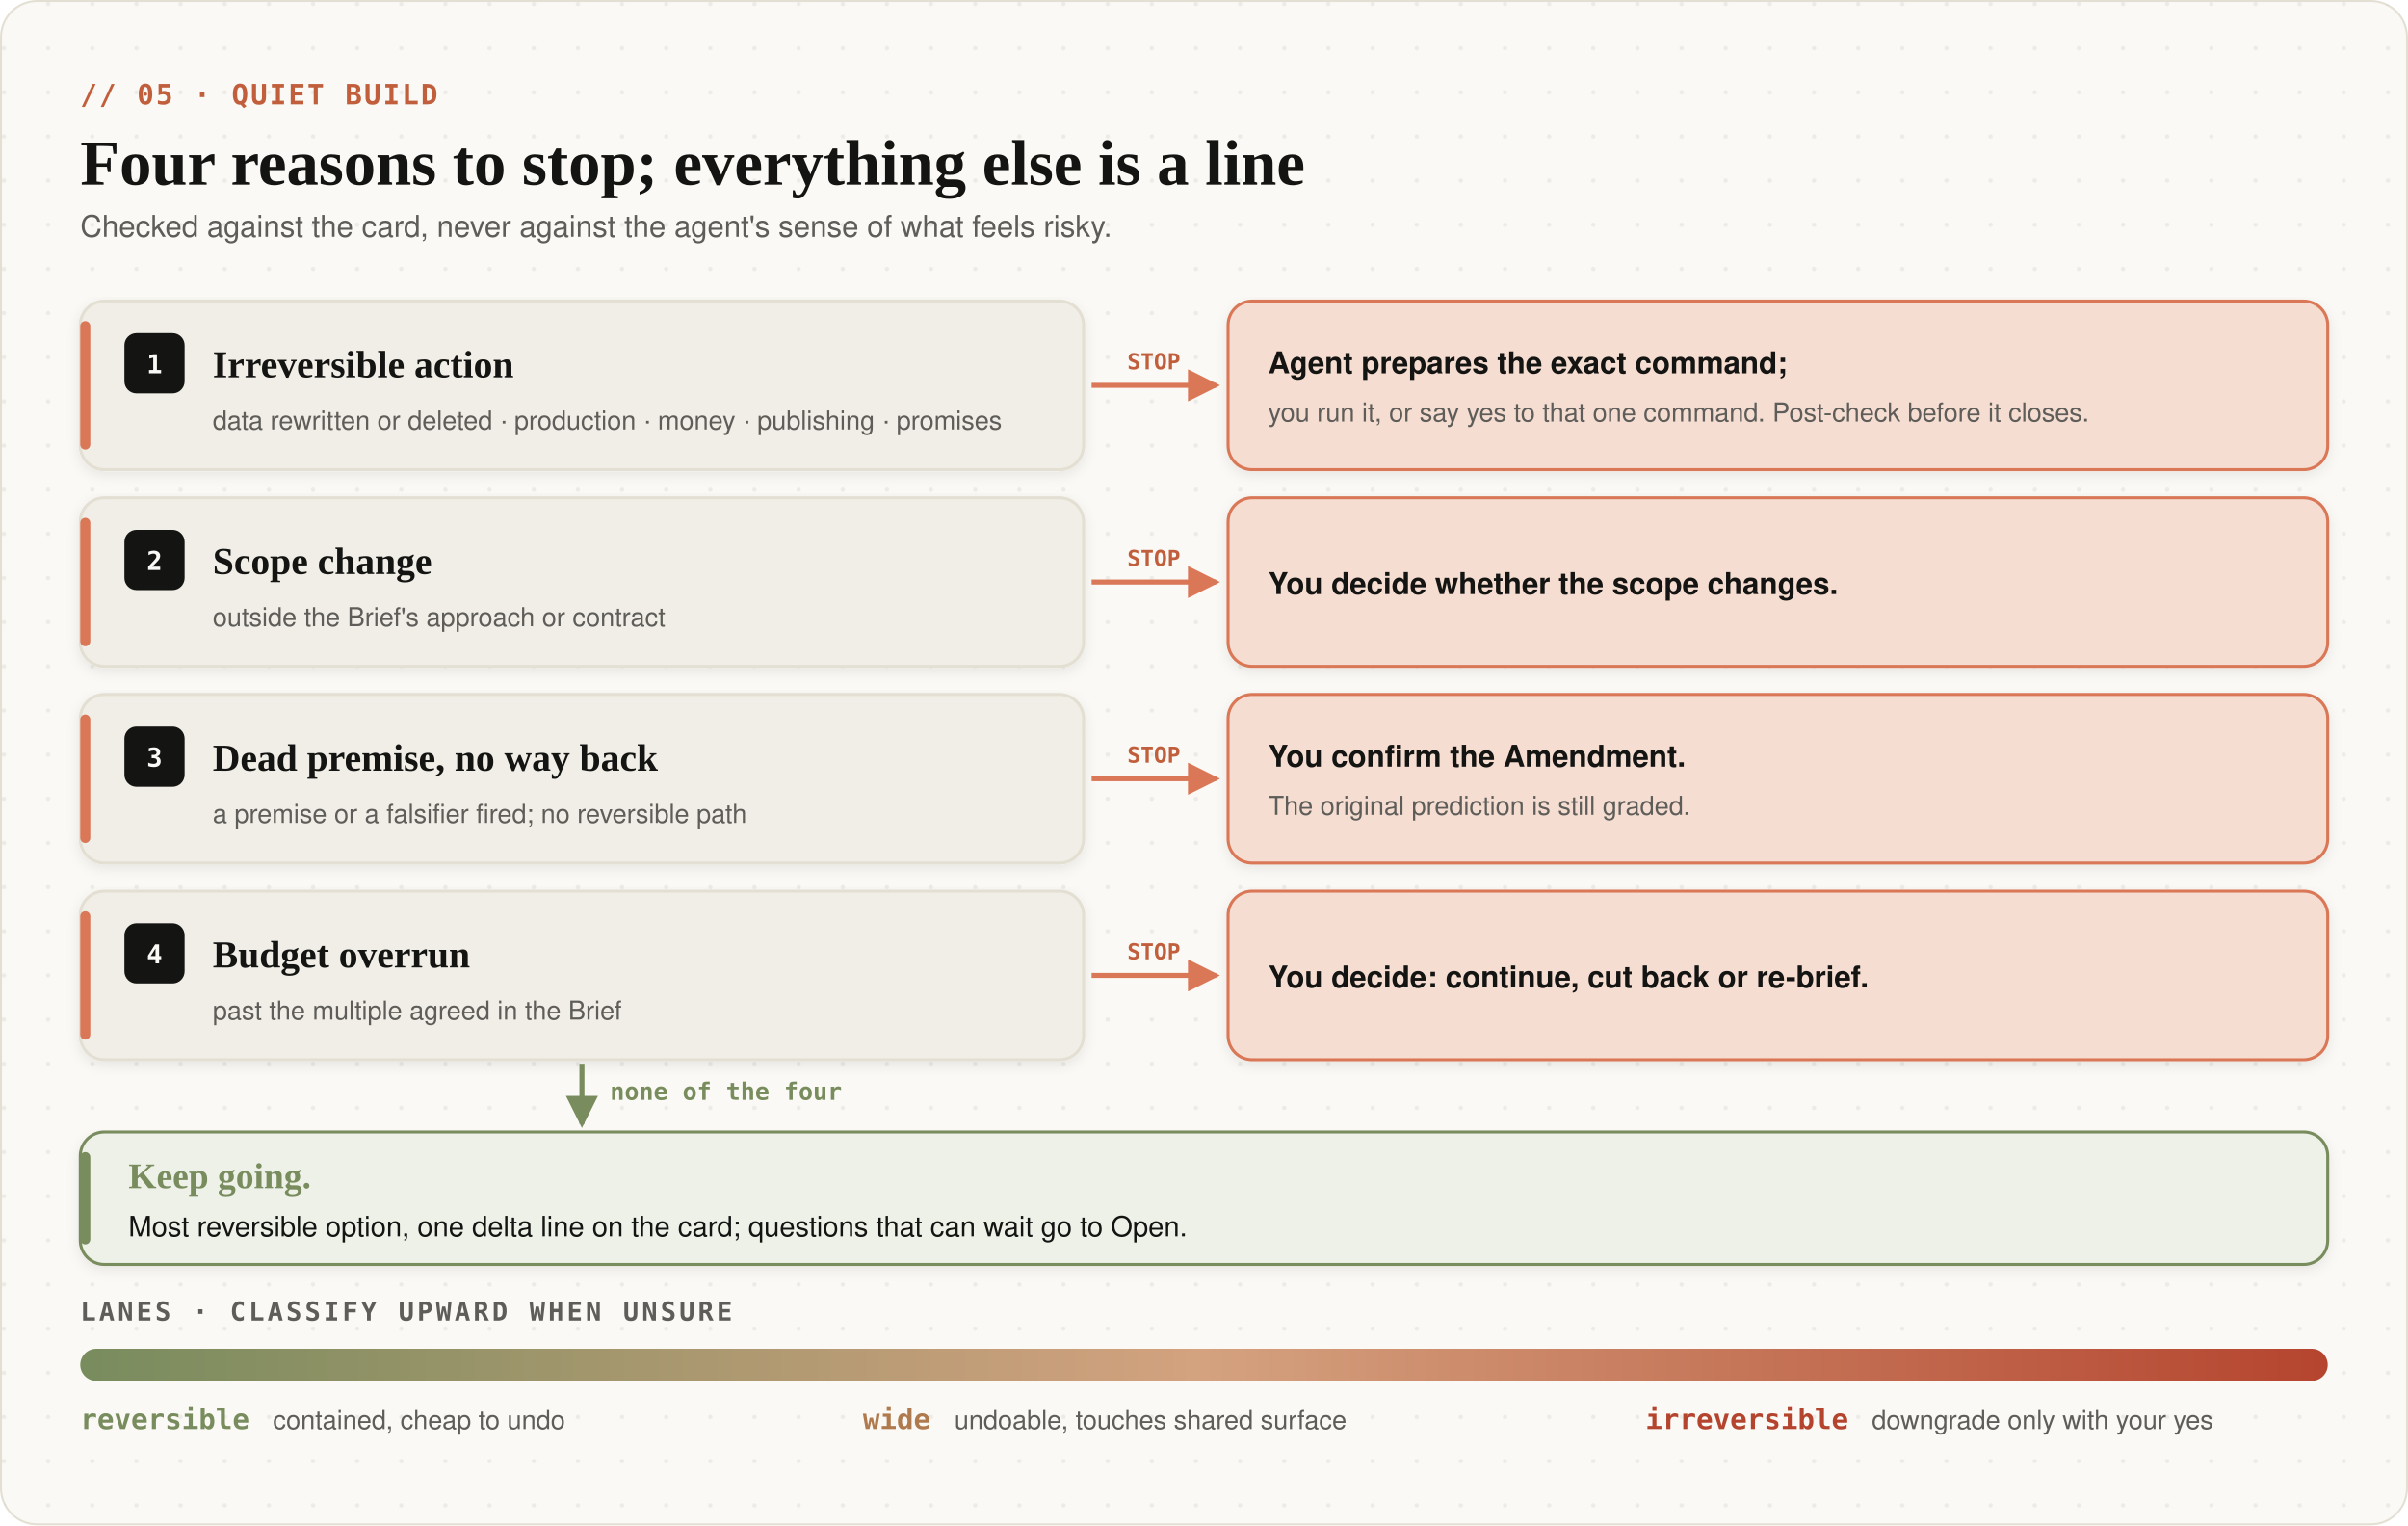
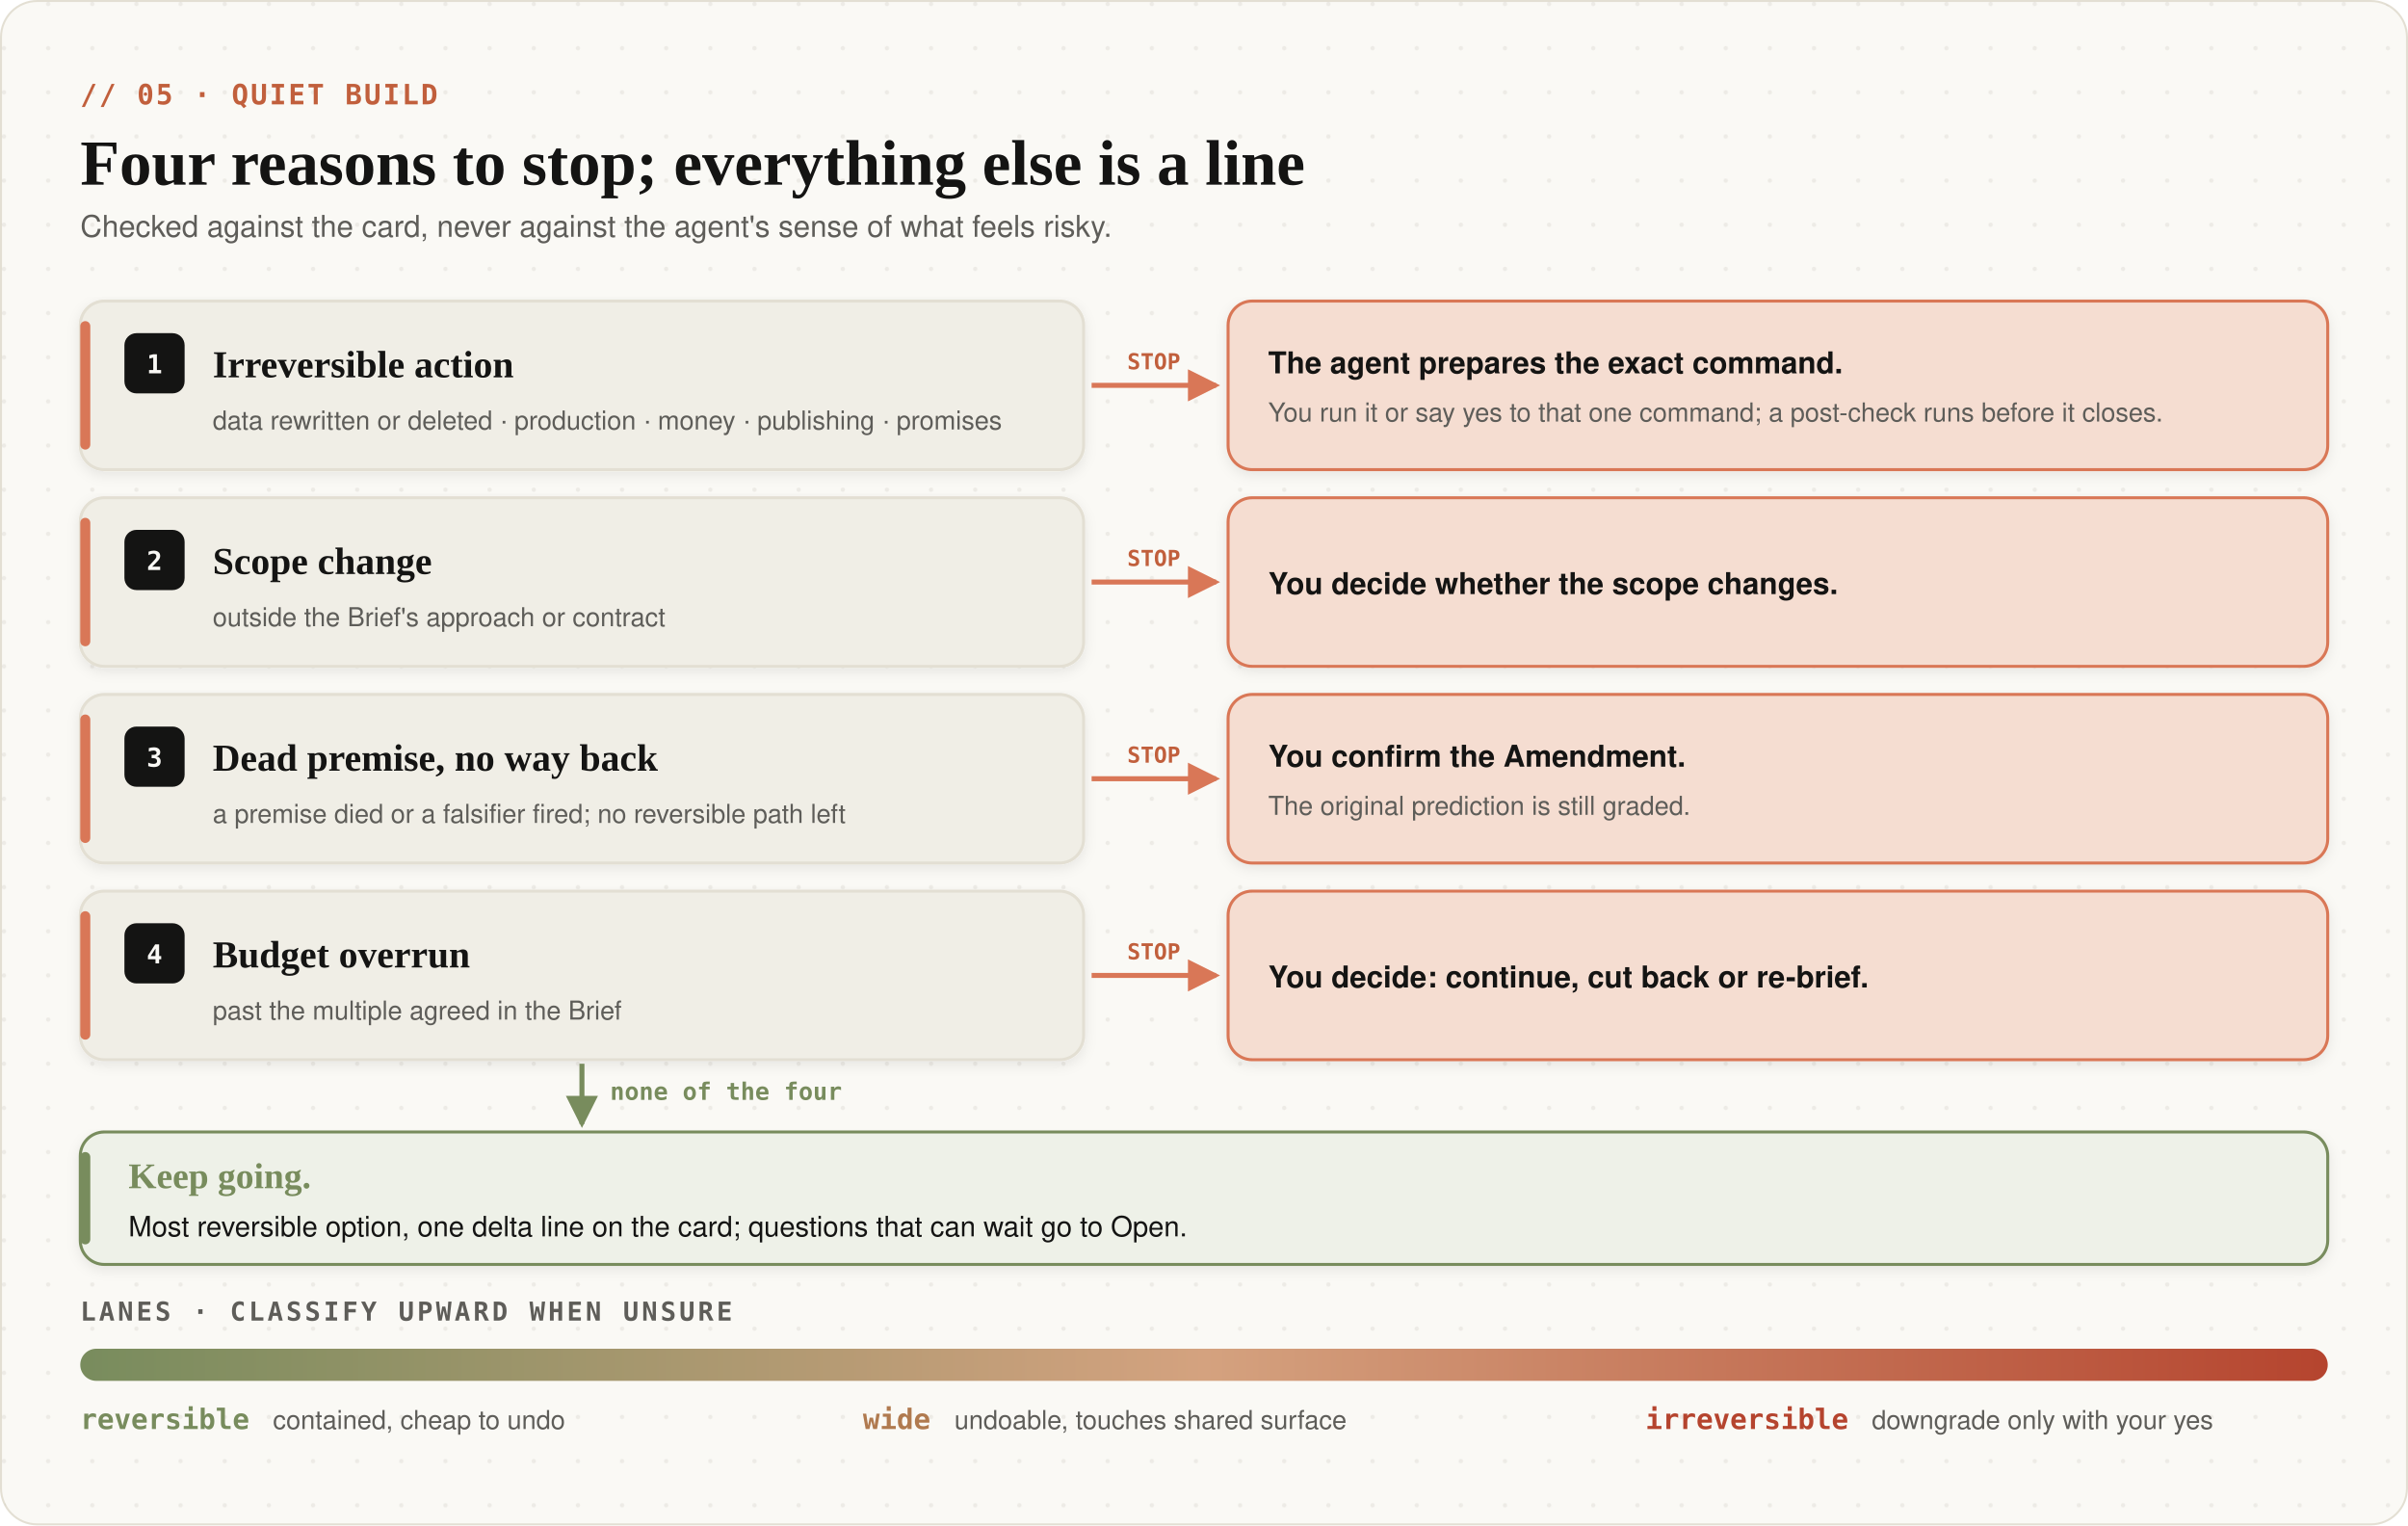
<svg xmlns="http://www.w3.org/2000/svg" width="1200" height="760" viewBox="0 0 1200 760" role="img" aria-labelledby="t d">
  <defs>
    <marker id="ah" viewBox="0 0 10 10" refX="8" refY="5" markerWidth="8" markerHeight="8" orient="auto-start-reverse">
      <path d="M1 1L9 5L1 9z" fill="#D97757" />
    </marker>
    <marker id="ahc" viewBox="0 0 10 10" refX="8" refY="5" markerWidth="7" markerHeight="7" orient="auto-start-reverse">
      <path d="M1 1L9 5L1 9z" fill="#B1ADA1" />
    </marker>
    <marker id="ahg" viewBox="0 0 10 10" refX="8" refY="5" markerWidth="8" markerHeight="8" orient="auto-start-reverse">
      <path d="M1 1L9 5L1 9z" fill="#788C5D" />
    </marker>
    <filter id="sh" x="-5%" y="-5%" width="110%" height="120%">
      <feDropShadow dx="0" dy="2" stdDeviation="3" flood-color="#141413" flood-opacity="0.08" />
    </filter>
    <pattern id="dots" width="22" height="22" patternUnits="userSpaceOnUse">
      <circle cx="2" cy="2" r="1.1" fill="#B1ADA1" opacity="0.35" />
    </pattern>
    <linearGradient id="spec" x1="0" x2="1">
      <stop offset="0" stop-color="#788C5D" />
      <stop offset="0.5" stop-color="#D4A27F" />
      <stop offset="1" stop-color="#B5442E" />
    </linearGradient>
  </defs>
  <rect x="0.5" y="0.5" width="1199" height="759" rx="18" fill="#FAF9F5" stroke="#E3DFD3" />
  <rect x="0.5" y="0.5" width="1199" height="759" rx="18" fill="url(#dots)" opacity="0.5" />
  <text x="40" y="52" font-family="ui-monospace, SFMono-Regular, Menlo, Consolas, monospace" font-size="14" fill="#C15F3C" font-weight="700" letter-spacing="1">// 05 · QUIET BUILD</text>
  <text x="40" y="92" font-family="Georgia, 'Times New Roman', serif" font-size="32" fill="#141413" font-weight="700">Four reasons to stop; everything else is a line</text>
  <text x="40" y="118" font-family="-apple-system, 'Segoe UI', Helvetica, Arial, sans-serif" font-size="15" fill="#5E5D59">Checked against the card, never against the agent's sense of what feels risky.</text>
  <rect x="40" y="150" width="500" height="84" rx="12" fill="#F0EEE6" stroke="#E3DFD3" stroke-width="1.5" filter="url(#sh)" />
  <rect x="40" y="160" width="5" height="64" rx="2.5" fill="#D97757" />
  <rect x="62" y="166" width="30" height="30" rx="6" fill="#141413" />
  <text x="77.0" y="186.0" font-family="ui-monospace, SFMono-Regular, Menlo, Consolas, monospace" font-size="13" fill="#FAF9F5" font-weight="700" text-anchor="middle">1</text>
  <text x="106" y="188" font-family="Georgia, 'Times New Roman', serif" font-size="19" fill="#141413" font-weight="700">Irreversible action</text>
  <text x="106" y="214" font-family="-apple-system, 'Segoe UI', Helvetica, Arial, sans-serif" font-size="13" fill="#5E5D59">data rewritten or deleted · production · money · publishing · promises</text>
  <path d="M544 192L606 192" stroke="#D97757" stroke-width="2.5" fill="none" marker-end="url(#ah)" />
  <text x="575" y="184" font-family="ui-monospace, SFMono-Regular, Menlo, Consolas, monospace" font-size="11" fill="#C15F3C" font-weight="700" text-anchor="middle">STOP</text>
  <rect x="612" y="150" width="548" height="84" rx="12" fill="#F5DDD1" stroke="#D97757" stroke-width="1.5" filter="url(#sh)" />
-   <text x="632" y="186" font-family="-apple-system, 'Segoe UI', Helvetica, Arial, sans-serif" font-size="15" fill="#141413" font-weight="700">Agent prepares the exact command;</text>
-   <text x="632" y="210" font-family="-apple-system, 'Segoe UI', Helvetica, Arial, sans-serif" font-size="13" fill="#5E5D59">you run it, or say yes to that one command. Post-check before it closes.</text>
+   <text x="632" y="186" font-family="-apple-system, 'Segoe UI', Helvetica, Arial, sans-serif" font-size="15" fill="#141413" font-weight="700">The agent prepares the exact command.</text>
+   <text x="632" y="210" font-family="-apple-system, 'Segoe UI', Helvetica, Arial, sans-serif" font-size="13" fill="#5E5D59">You run it or say yes to that one command; a post-check runs before it closes.</text>
  <rect x="40" y="248" width="500" height="84" rx="12" fill="#F0EEE6" stroke="#E3DFD3" stroke-width="1.5" filter="url(#sh)" />
  <rect x="40" y="258" width="5" height="64" rx="2.5" fill="#D97757" />
  <rect x="62" y="264" width="30" height="30" rx="6" fill="#141413" />
  <text x="77.0" y="284.0" font-family="ui-monospace, SFMono-Regular, Menlo, Consolas, monospace" font-size="13" fill="#FAF9F5" font-weight="700" text-anchor="middle">2</text>
  <text x="106" y="286" font-family="Georgia, 'Times New Roman', serif" font-size="19" fill="#141413" font-weight="700">Scope change</text>
  <text x="106" y="312" font-family="-apple-system, 'Segoe UI', Helvetica, Arial, sans-serif" font-size="13" fill="#5E5D59">outside the Brief's approach or contract</text>
  <path d="M544 290L606 290" stroke="#D97757" stroke-width="2.5" fill="none" marker-end="url(#ah)" />
  <text x="575" y="282" font-family="ui-monospace, SFMono-Regular, Menlo, Consolas, monospace" font-size="11" fill="#C15F3C" font-weight="700" text-anchor="middle">STOP</text>
  <rect x="612" y="248" width="548" height="84" rx="12" fill="#F5DDD1" stroke="#D97757" stroke-width="1.5" filter="url(#sh)" />
  <text x="632" y="296" font-family="-apple-system, 'Segoe UI', Helvetica, Arial, sans-serif" font-size="15" fill="#141413" font-weight="700">You decide whether the scope changes.</text>
  <rect x="40" y="346" width="500" height="84" rx="12" fill="#F0EEE6" stroke="#E3DFD3" stroke-width="1.5" filter="url(#sh)" />
  <rect x="40" y="356" width="5" height="64" rx="2.5" fill="#D97757" />
  <rect x="62" y="362" width="30" height="30" rx="6" fill="#141413" />
  <text x="77.0" y="382.0" font-family="ui-monospace, SFMono-Regular, Menlo, Consolas, monospace" font-size="13" fill="#FAF9F5" font-weight="700" text-anchor="middle">3</text>
  <text x="106" y="384" font-family="Georgia, 'Times New Roman', serif" font-size="19" fill="#141413" font-weight="700">Dead premise, no way back</text>
-   <text x="106" y="410" font-family="-apple-system, 'Segoe UI', Helvetica, Arial, sans-serif" font-size="13" fill="#5E5D59">a premise or a falsifier fired; no reversible path</text>
+   <text x="106" y="410" font-family="-apple-system, 'Segoe UI', Helvetica, Arial, sans-serif" font-size="13" fill="#5E5D59">a premise died or a falsifier fired; no reversible path left</text>
  <path d="M544 388L606 388" stroke="#D97757" stroke-width="2.5" fill="none" marker-end="url(#ah)" />
  <text x="575" y="380" font-family="ui-monospace, SFMono-Regular, Menlo, Consolas, monospace" font-size="11" fill="#C15F3C" font-weight="700" text-anchor="middle">STOP</text>
  <rect x="612" y="346" width="548" height="84" rx="12" fill="#F5DDD1" stroke="#D97757" stroke-width="1.5" filter="url(#sh)" />
  <text x="632" y="382" font-family="-apple-system, 'Segoe UI', Helvetica, Arial, sans-serif" font-size="15" fill="#141413" font-weight="700">You confirm the Amendment.</text>
  <text x="632" y="406" font-family="-apple-system, 'Segoe UI', Helvetica, Arial, sans-serif" font-size="13" fill="#5E5D59">The original prediction is still graded.</text>
  <rect x="40" y="444" width="500" height="84" rx="12" fill="#F0EEE6" stroke="#E3DFD3" stroke-width="1.5" filter="url(#sh)" />
  <rect x="40" y="454" width="5" height="64" rx="2.5" fill="#D97757" />
  <rect x="62" y="460" width="30" height="30" rx="6" fill="#141413" />
  <text x="77.0" y="480.0" font-family="ui-monospace, SFMono-Regular, Menlo, Consolas, monospace" font-size="13" fill="#FAF9F5" font-weight="700" text-anchor="middle">4</text>
  <text x="106" y="482" font-family="Georgia, 'Times New Roman', serif" font-size="19" fill="#141413" font-weight="700">Budget overrun</text>
  <text x="106" y="508" font-family="-apple-system, 'Segoe UI', Helvetica, Arial, sans-serif" font-size="13" fill="#5E5D59">past the multiple agreed in the Brief</text>
  <path d="M544 486L606 486" stroke="#D97757" stroke-width="2.5" fill="none" marker-end="url(#ah)" />
  <text x="575" y="478" font-family="ui-monospace, SFMono-Regular, Menlo, Consolas, monospace" font-size="11" fill="#C15F3C" font-weight="700" text-anchor="middle">STOP</text>
  <rect x="612" y="444" width="548" height="84" rx="12" fill="#F5DDD1" stroke="#D97757" stroke-width="1.5" filter="url(#sh)" />
  <text x="632" y="492" font-family="-apple-system, 'Segoe UI', Helvetica, Arial, sans-serif" font-size="15" fill="#141413" font-weight="700">You decide: continue, cut back or re-brief.</text>
  <path d="M290 530L290 560" stroke="#788C5D" stroke-width="2.5" fill="none" marker-end="url(#ahg)" />
  <text x="304" y="548" font-family="ui-monospace, SFMono-Regular, Menlo, Consolas, monospace" font-size="12" fill="#788C5D" font-weight="700">none of the four</text>
  <rect x="40" y="564" width="1120" height="66" rx="12" fill="#EEF1E8" stroke="#788C5D" stroke-width="1.5" filter="url(#sh)" />
  <rect x="40" y="574" width="5" height="46" rx="2.5" fill="#788C5D" />
  <text x="64" y="592" font-family="Georgia, 'Times New Roman', serif" font-size="18" fill="#788C5D" font-weight="700">Keep going.</text>
  <text x="64" y="616" font-family="-apple-system, 'Segoe UI', Helvetica, Arial, sans-serif" font-size="14" fill="#141413">Most reversible option, one delta line on the card; questions that can wait go to Open.</text>
  <text x="40" y="658" font-family="ui-monospace, SFMono-Regular, Menlo, Consolas, monospace" font-size="13" fill="#5E5D59" font-weight="700" letter-spacing="1.5">LANES · CLASSIFY UPWARD WHEN UNSURE</text>
  <rect x="40" y="672" width="1120" height="16" rx="8" fill="url(#spec)" />
  <text x="40" y="712" font-family="ui-monospace, SFMono-Regular, Menlo, Consolas, monospace" font-size="14" fill="#788C5D" font-weight="700">reversible</text>
  <text x="136.0" y="712" font-family="-apple-system, 'Segoe UI', Helvetica, Arial, sans-serif" font-size="13" fill="#5E5D59">contained, cheap to undo</text>
  <text x="430" y="712" font-family="ui-monospace, SFMono-Regular, Menlo, Consolas, monospace" font-size="14" fill="#B07A4F" font-weight="700">wide</text>
  <text x="475.6" y="712" font-family="-apple-system, 'Segoe UI', Helvetica, Arial, sans-serif" font-size="13" fill="#5E5D59">undoable, touches shared surface</text>
  <text x="820" y="712" font-family="ui-monospace, SFMono-Regular, Menlo, Consolas, monospace" font-size="14" fill="#B5442E" font-weight="700">irreversible</text>
  <text x="932.8" y="712" font-family="-apple-system, 'Segoe UI', Helvetica, Arial, sans-serif" font-size="13" fill="#5E5D59">downgrade only with your yes</text>
</svg>
